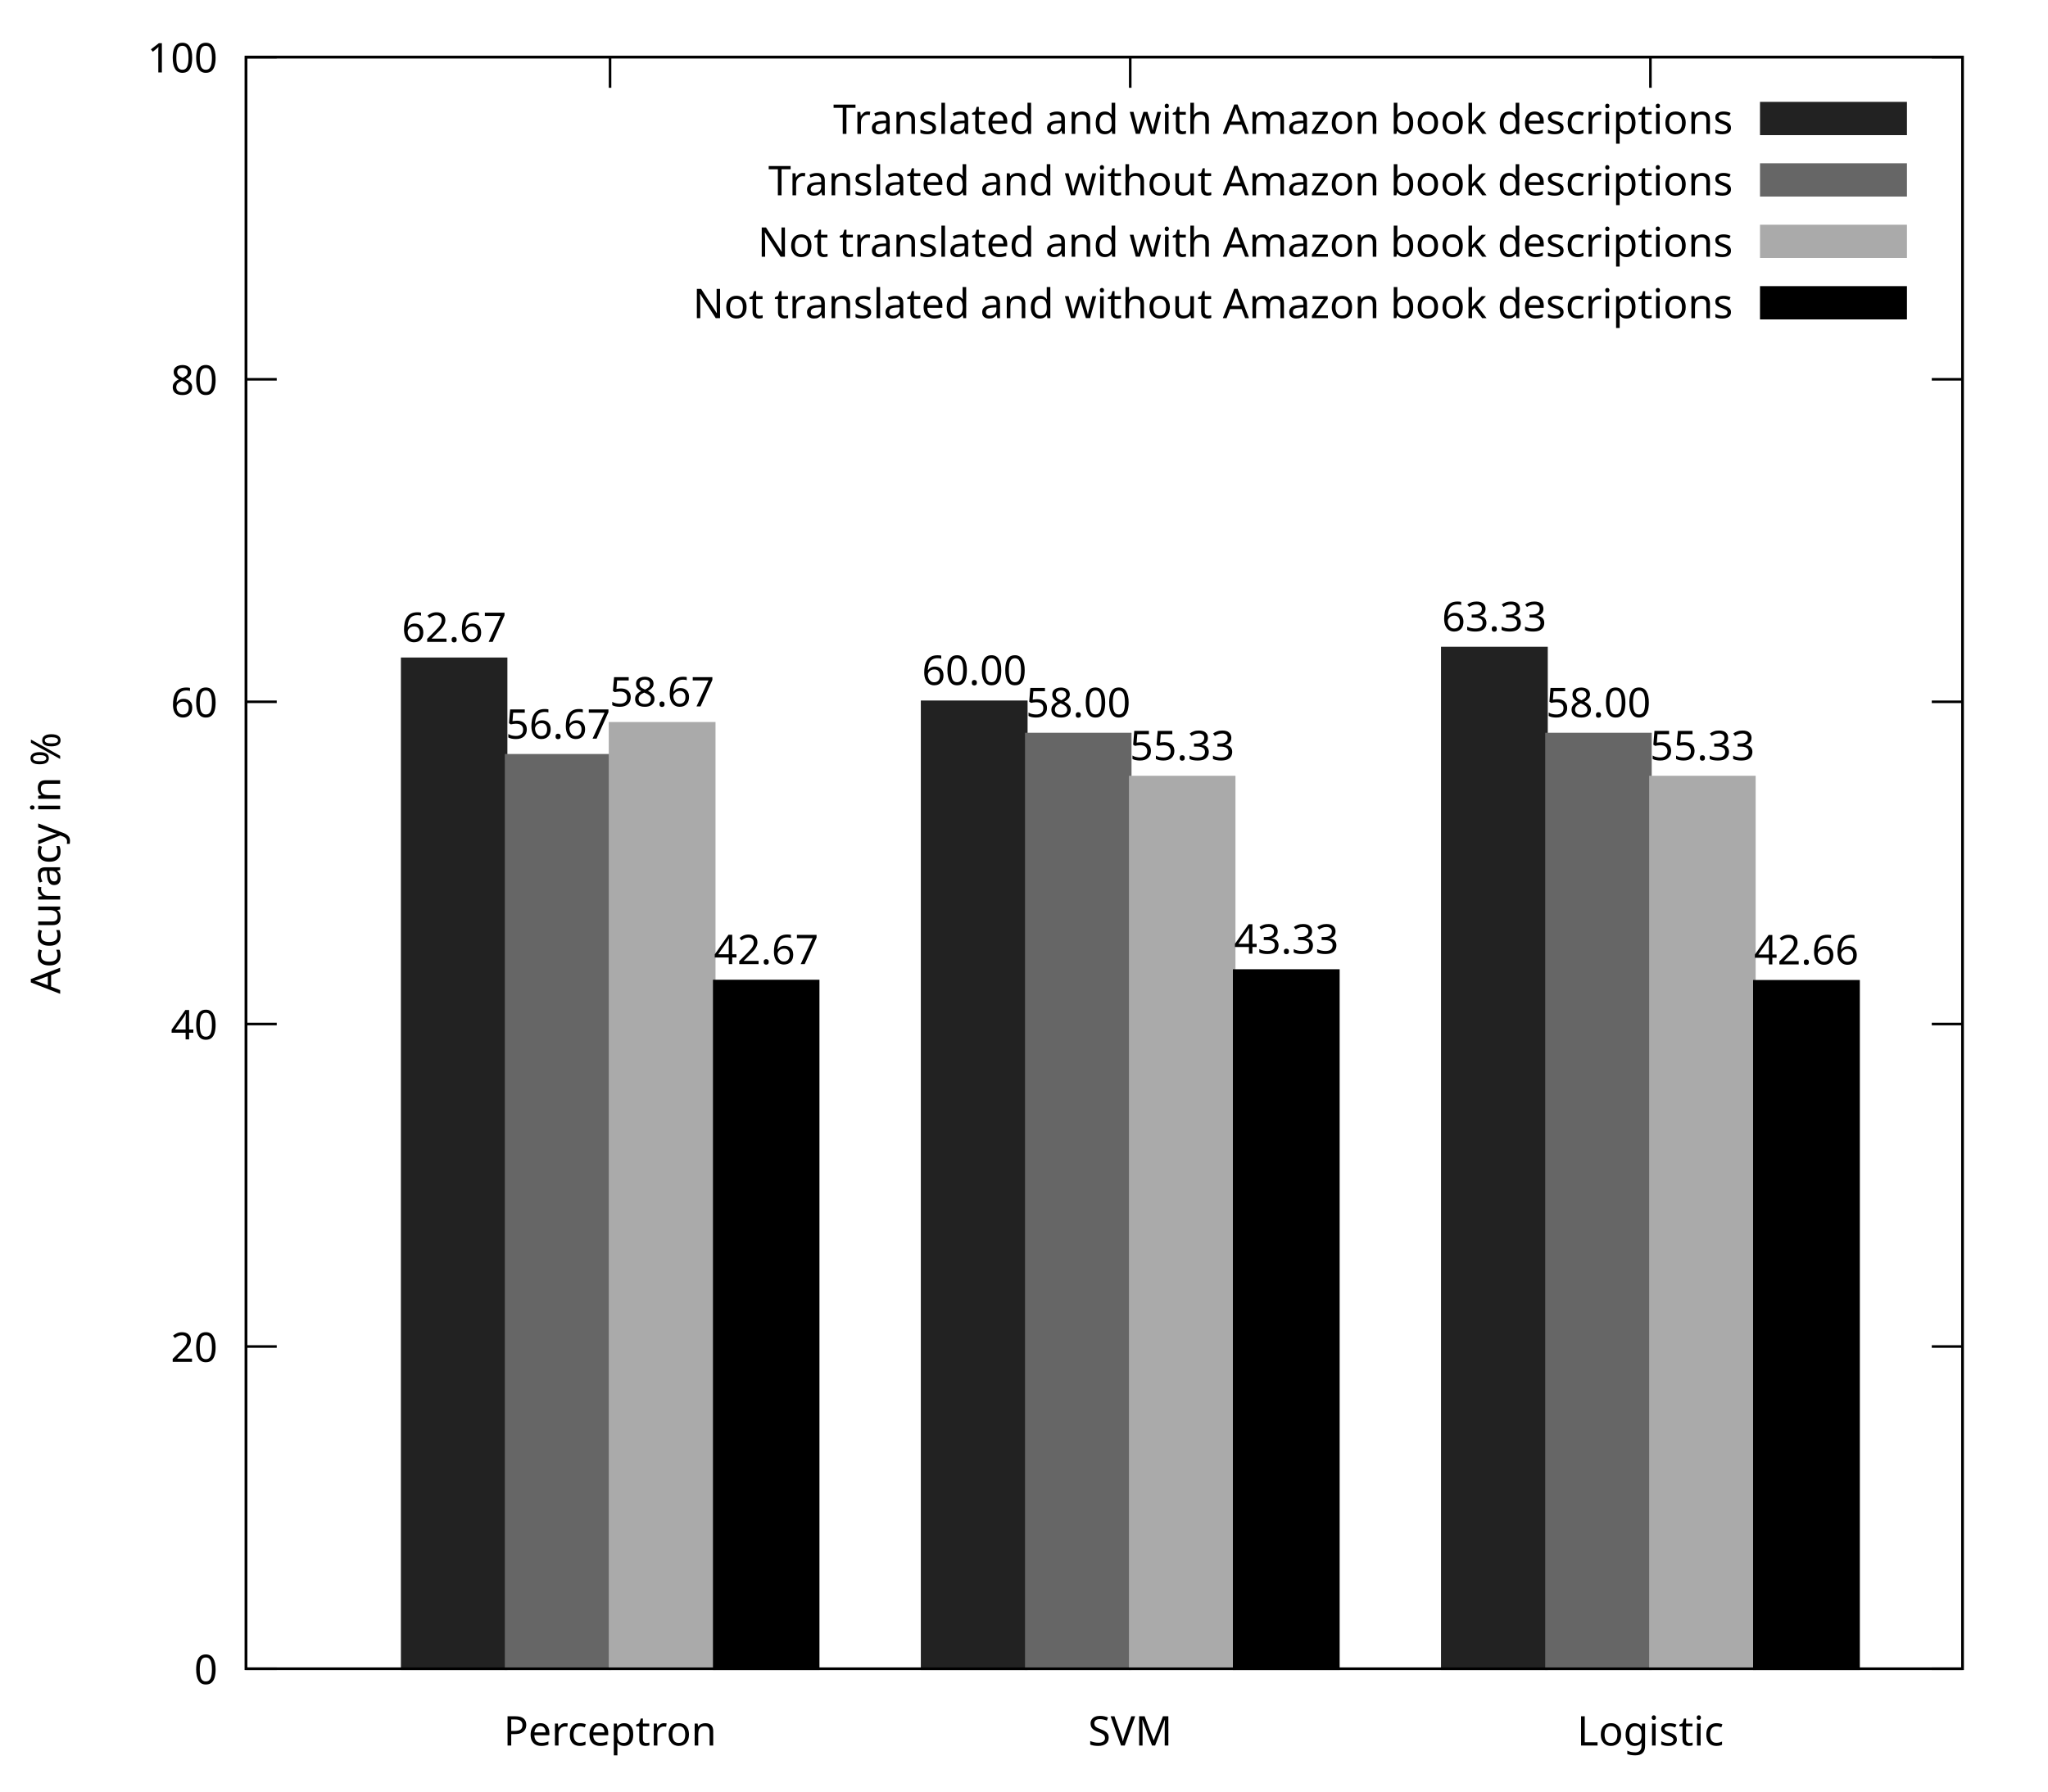
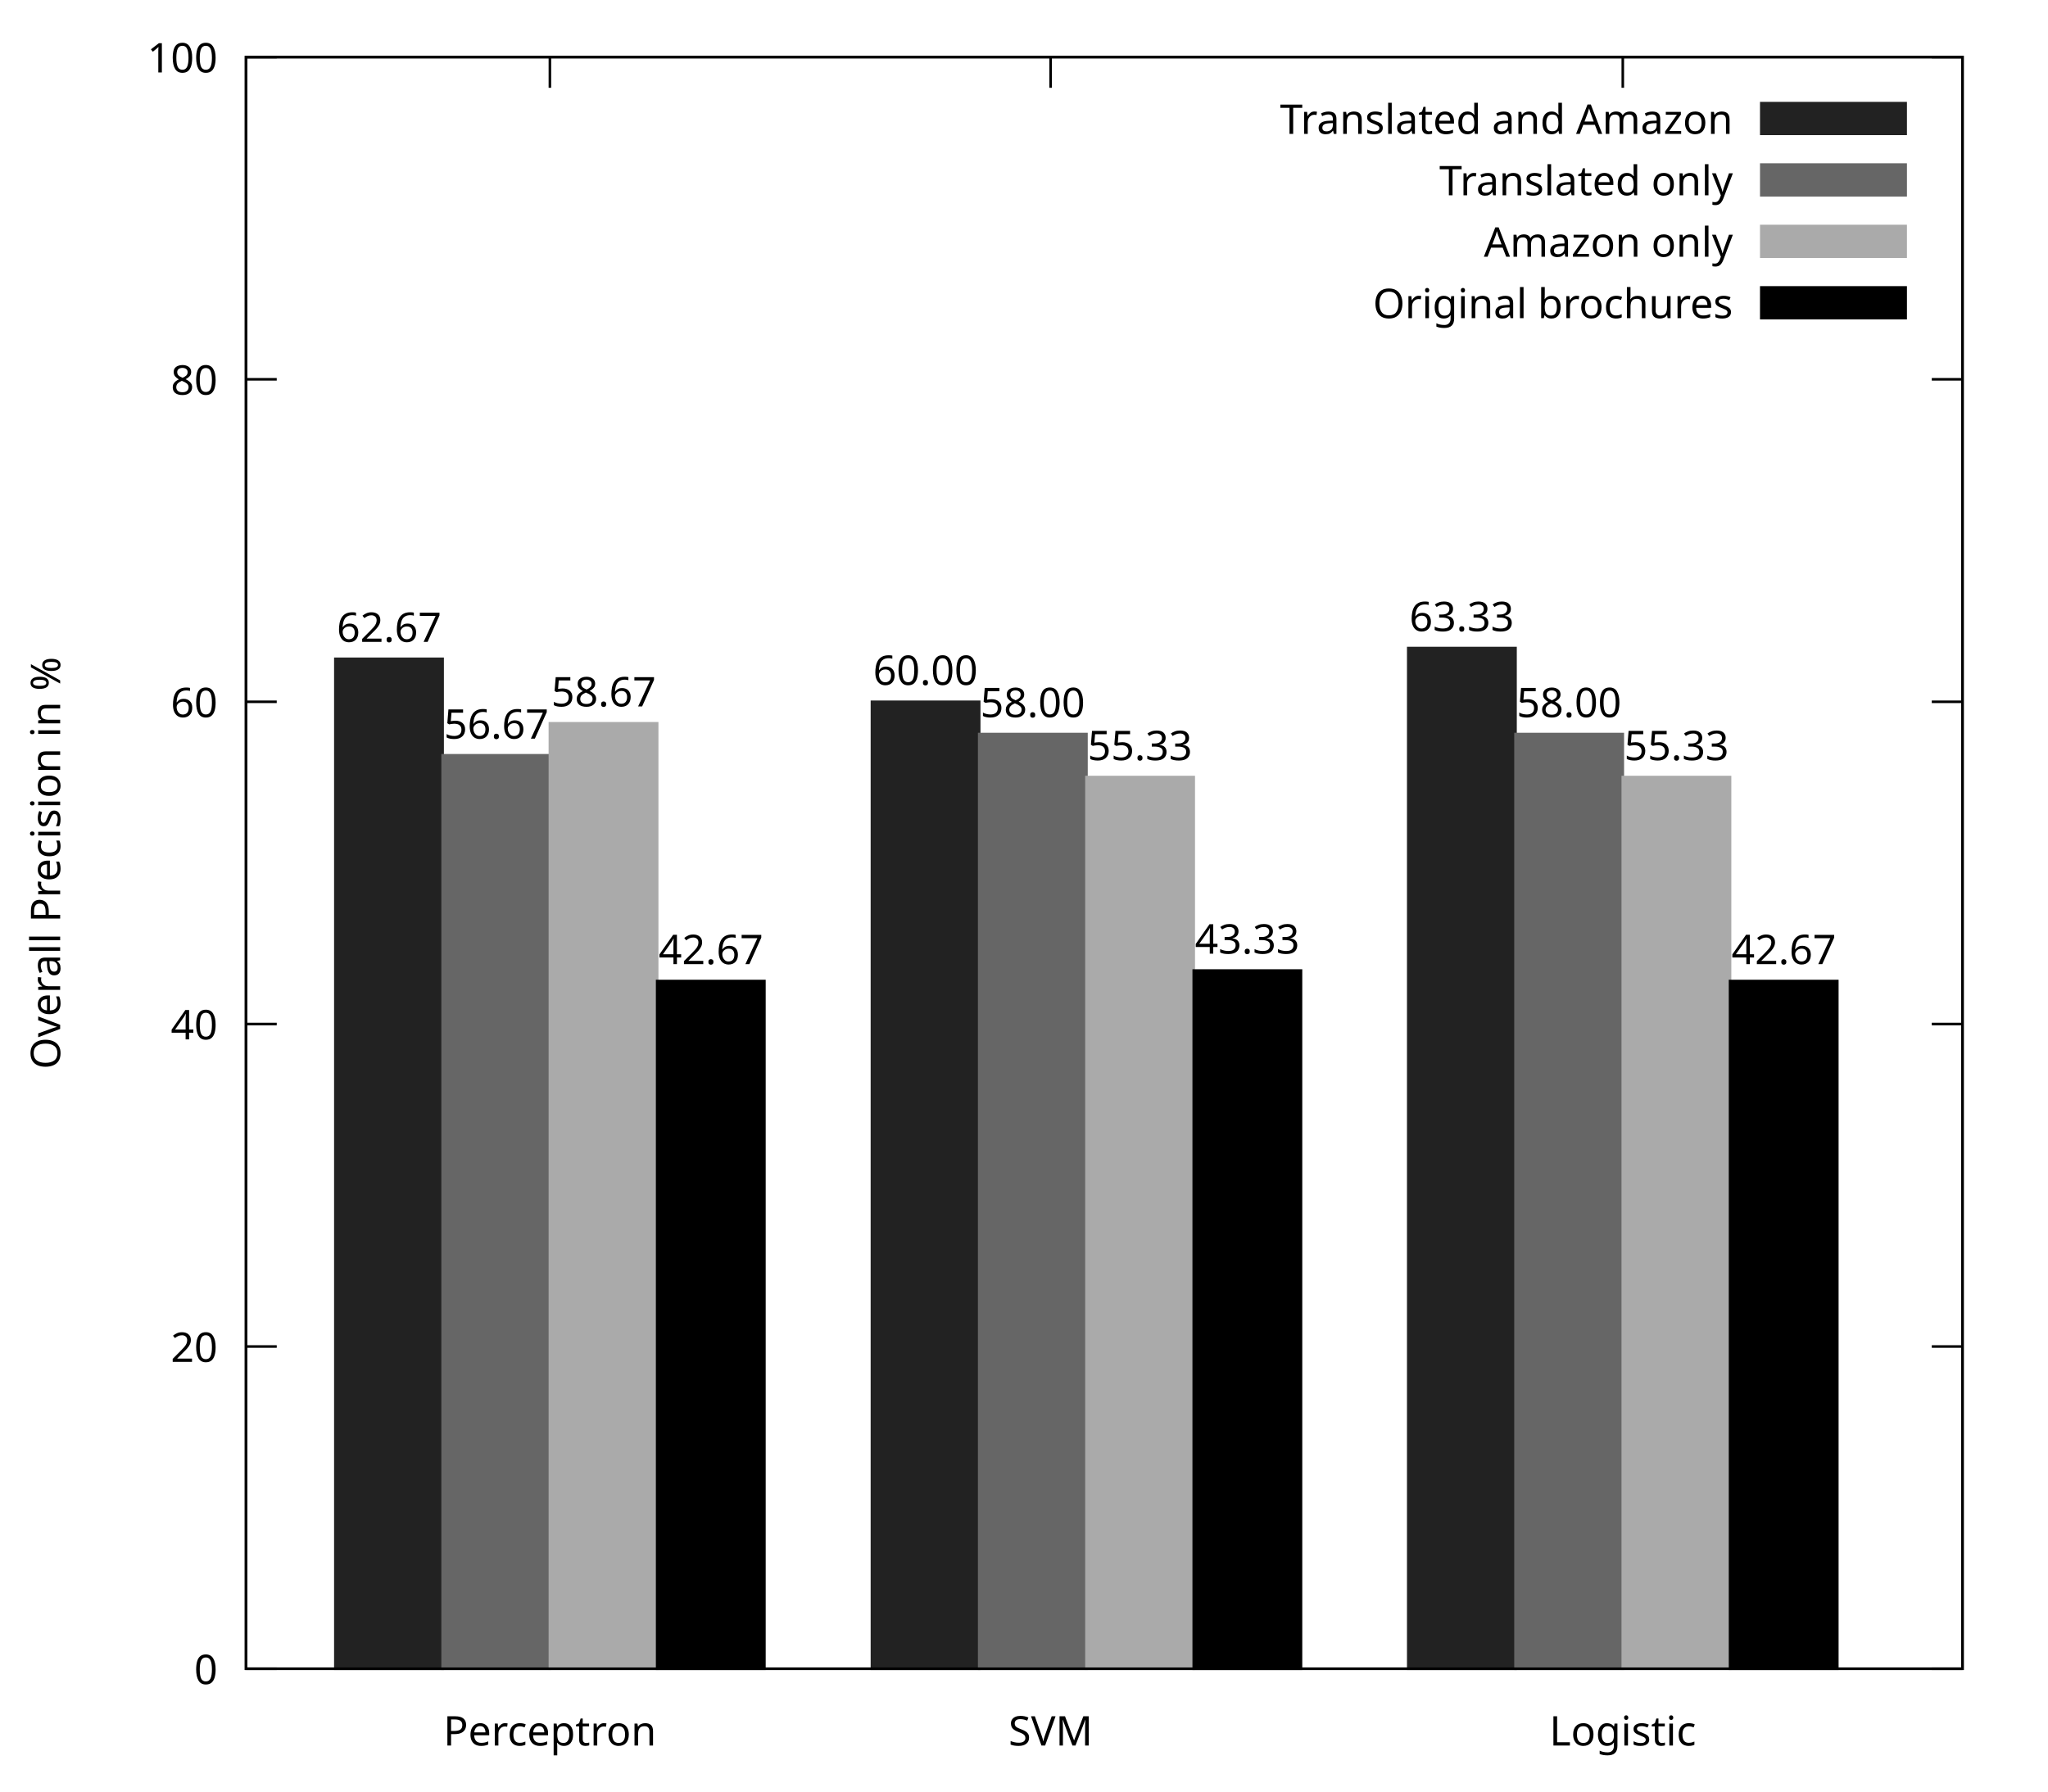
<svg xmlns="http://www.w3.org/2000/svg" xmlns:xlink="http://www.w3.org/1999/xlink" width="800" height="700" viewBox="0 0 800 700">
  <g id="gnuplot_canvas">
    <rect x="0" y="0" width="800" height="700" fill="none" />
    <defs>
      <circle id="gpDot" r="0.5" stroke-width="0.5" />
      <path id="gpPt0" stroke-width="0.167" stroke="currentColor" d="M-1,0 h2 M0,-1 v2" />
      <path id="gpPt1" stroke-width="0.167" stroke="currentColor" d="M-1,-1 L1,1 M1,-1 L-1,1" />
      <path id="gpPt2" stroke-width="0.167" stroke="currentColor" d="M-1,0 L1,0 M0,-1 L0,1 M-1,-1 L1,1 M-1,1 L1,-1" />
      <rect id="gpPt3" stroke-width="0.167" stroke="currentColor" x="-1" y="-1" width="2" height="2" />
      <rect id="gpPt4" stroke-width="0.167" stroke="currentColor" fill="currentColor" x="-1" y="-1" width="2" height="2" />
      <circle id="gpPt5" stroke-width="0.167" stroke="currentColor" cx="0" cy="0" r="1" />
      <use xlink:href="#gpPt5" id="gpPt6" fill="currentColor" stroke="none" />
      <path id="gpPt7" stroke-width="0.167" stroke="currentColor" d="M0,-1.33 L-1.33,0.67 L1.33,0.67 z" />
      <use xlink:href="#gpPt7" id="gpPt8" fill="currentColor" stroke="none" />
      <use xlink:href="#gpPt7" id="gpPt9" stroke="currentColor" transform="rotate(180)" />
      <use xlink:href="#gpPt9" id="gpPt10" fill="currentColor" stroke="none" />
      <use xlink:href="#gpPt3" id="gpPt11" stroke="currentColor" transform="rotate(45)" />
      <use xlink:href="#gpPt11" id="gpPt12" fill="currentColor" stroke="none" />
      <path id="gpPt13" stroke-width="0.167" stroke="currentColor" d="M0,1.330 L1.265,0.411 L0.782,-1.067 L-0.782,-1.076 L-1.265,0.411 z" />
      <use xlink:href="#gpPt13" id="gpPt14" fill="currentColor" stroke="none" />
      <filter id="textbox" filterUnits="objectBoundingBox" x="0" y="0" height="1" width="1">
        <feFlood flood-color="white" flood-opacity="1" result="bgnd" />
        <feComposite in="SourceGraphic" in2="bgnd" operator="atop" />
      </filter>
      <filter id="greybox" filterUnits="objectBoundingBox" x="0" y="0" height="1" width="1">
        <feFlood flood-color="lightgrey" flood-opacity="1" result="grey" />
        <feComposite in="SourceGraphic" in2="grey" operator="atop" />
      </filter>
    </defs>
    <g fill="none" color="white" stroke="currentColor" stroke-width="1.00" stroke-linecap="butt" stroke-linejoin="miter">
</g>
    <g fill="none" color="black" stroke="currentColor" stroke-width="1.00" stroke-linecap="butt" stroke-linejoin="miter">
      <path stroke="black" d="M96.1,652.0 L108.1,652.0 M766.6,652.0 L754.6,652.0  " />
      <g transform="translate(85.0,658.0)" stroke="none" fill="black" font-family="Verdana" font-size="16.00" text-anchor="end">
        <text>
          <tspan font-family="Verdana"> 0</tspan>
        </text>
      </g>
    </g>
    <g fill="none" color="black" stroke="currentColor" stroke-width="1.00" stroke-linecap="butt" stroke-linejoin="miter">
      <path stroke="black" d="M96.1,526.1 L108.1,526.1 M766.6,526.1 L754.6,526.1  " />
      <g transform="translate(85.0,532.1)" stroke="none" fill="black" font-family="Verdana" font-size="16.00" text-anchor="end">
        <text>
          <tspan font-family="Verdana"> 20</tspan>
        </text>
      </g>
    </g>
    <g fill="none" color="black" stroke="currentColor" stroke-width="1.00" stroke-linecap="butt" stroke-linejoin="miter">
      <path stroke="black" d="M96.1,400.1 L108.1,400.1 M766.6,400.1 L754.6,400.1  " />
      <g transform="translate(85.0,406.1)" stroke="none" fill="black" font-family="Verdana" font-size="16.00" text-anchor="end">
        <text>
          <tspan font-family="Verdana"> 40</tspan>
        </text>
      </g>
    </g>
    <g fill="none" color="black" stroke="currentColor" stroke-width="1.00" stroke-linecap="butt" stroke-linejoin="miter">
      <path stroke="black" d="M96.1,274.2 L108.1,274.2 M766.6,274.2 L754.6,274.2  " />
      <g transform="translate(85.0,280.2)" stroke="none" fill="black" font-family="Verdana" font-size="16.00" text-anchor="end">
        <text>
          <tspan font-family="Verdana"> 60</tspan>
        </text>
      </g>
    </g>
    <g fill="none" color="black" stroke="currentColor" stroke-width="1.00" stroke-linecap="butt" stroke-linejoin="miter">
      <path stroke="black" d="M96.1,148.2 L108.1,148.2 M766.6,148.2 L754.6,148.2  " />
      <g transform="translate(85.0,154.2)" stroke="none" fill="black" font-family="Verdana" font-size="16.00" text-anchor="end">
        <text>
          <tspan font-family="Verdana"> 80</tspan>
        </text>
      </g>
    </g>
    <g fill="none" color="black" stroke="currentColor" stroke-width="1.00" stroke-linecap="butt" stroke-linejoin="miter">
      <path stroke="black" d="M96.1,22.3 L108.1,22.3 M766.6,22.3 L754.6,22.3  " />
      <g transform="translate(85.0,28.3)" stroke="none" fill="black" font-family="Verdana" font-size="16.00" text-anchor="end">
        <text>
          <tspan font-family="Verdana"> 100</tspan>
        </text>
      </g>
    </g>
    <g fill="none" color="black" stroke="currentColor" stroke-width="1.00" stroke-linecap="butt" stroke-linejoin="miter">
-       <path stroke="black" d="M238.3,652.0 L238.3,640.0 M238.3,22.3 L238.3,34.3  " />
-       <g transform="translate(238.3,682.0)" stroke="none" fill="black" font-family="Verdana" font-size="16.00" text-anchor="middle">
+       <path stroke="black" d="M214.8,652.0 L214.8,640.0 M214.8,22.3 L214.8,34.3  " />
+       <g transform="translate(214.8,682.0)" stroke="none" fill="black" font-family="Verdana" font-size="16.00" text-anchor="middle">
        <text>
          <tspan font-family="Verdana">Perceptron</tspan>
        </text>
      </g>
    </g>
    <g fill="none" color="black" stroke="currentColor" stroke-width="1.00" stroke-linecap="butt" stroke-linejoin="miter">
-       <path stroke="black" d="M441.5,652.0 L441.5,640.0 M441.5,22.3 L441.5,34.3  " />
-       <g transform="translate(441.5,682.0)" stroke="none" fill="black" font-family="Verdana" font-size="16.00" text-anchor="middle">
+       <path stroke="black" d="M410.4,652.0 L410.4,640.0 M410.4,22.3 L410.4,34.3  " />
+       <g transform="translate(410.4,682.0)" stroke="none" fill="black" font-family="Verdana" font-size="16.00" text-anchor="middle">
        <text>
          <tspan font-family="Verdana">SVM</tspan>
        </text>
      </g>
    </g>
    <g fill="none" color="black" stroke="currentColor" stroke-width="1.00" stroke-linecap="butt" stroke-linejoin="miter">
-       <path stroke="black" d="M644.7,652.0 L644.7,640.0 M644.7,22.3 L644.7,34.3  " />
-       <g transform="translate(644.7,682.0)" stroke="none" fill="black" font-family="Verdana" font-size="16.00" text-anchor="middle">
+       <path stroke="black" d="M633.9,652.0 L633.9,640.0 M633.9,22.3 L633.9,34.3  " />
+       <g transform="translate(633.9,682.0)" stroke="none" fill="black" font-family="Verdana" font-size="16.00" text-anchor="middle">
        <text>
          <tspan font-family="Verdana">Logistic</tspan>
        </text>
      </g>
    </g>
    <g fill="none" color="black" stroke="currentColor" stroke-width="1.00" stroke-linecap="butt" stroke-linejoin="miter">
</g>
    <g fill="none" color="black" stroke="currentColor" stroke-width="1.00" stroke-linecap="butt" stroke-linejoin="miter">
      <path stroke="black" d="M96.1,22.3 L96.1,652.0 L766.6,652.0 L766.6,22.3 L96.1,22.3 Z  " />
    </g>
    <g fill="none" color="black" stroke="currentColor" stroke-width="1.00" stroke-linecap="butt" stroke-linejoin="miter">
      <g transform="translate(23.5,337.2) rotate(270)" stroke="none" fill="black" font-family="Verdana" font-size="16.00" text-anchor="middle">
        <text>
-           <tspan font-family="Verdana">Accuracy in %</tspan>
+           <tspan font-family="Verdana">Overall Precision in %</tspan>
        </text>
      </g>
    </g>
    <g fill="none" color="black" stroke="currentColor" stroke-width="1.00" stroke-linecap="butt" stroke-linejoin="miter">
</g>
    <g id="gnuplot_plot_1">
      <g fill="none" color="black" stroke="currentColor" stroke-width="1.00" stroke-linecap="butt" stroke-linejoin="miter">
        <g transform="translate(676.9,52.3)" stroke="none" fill="black" font-family="Verdana" font-size="16.00" text-anchor="end">
          <text>
-             <tspan font-family="Verdana">Translated and with Amazon book descriptions</tspan>
+             <tspan font-family="Verdana">Translated and Amazon</tspan>
          </text>
        </g>
      </g>
      <g fill="none" color="black" stroke="currentColor" stroke-width="1.00" stroke-linecap="butt" stroke-linejoin="miter">
        <g stroke="none" shape-rendering="crispEdges">
          <polygon fill="rgb( 34,  34,  34)" points="688.0,52.3 744.4,52.3 744.4,40.3 688.0,40.3 " />
        </g>
        <path stroke="rgb( 34,  34,  34)" d="M688.0,52.3 L744.4,52.3 L744.4,40.3 L688.0,40.3 L688.0,52.3 Z  " />
      </g>
      <g fill="none" color="black" stroke="currentColor" stroke-width="1.00" stroke-linecap="butt" stroke-linejoin="miter">
        <g stroke="none" shape-rendering="crispEdges">
-           <polygon fill="rgb( 34,  34,  34)" points="157.1,652.0 197.8,652.0 197.8,257.3 157.1,257.3 " />
-         </g>
-         <path stroke="rgb( 34,  34,  34)" d="M157.1,652.0 L157.1,257.4 L197.7,257.4 L197.7,652.0 L157.1,652.0 Z  " />
-         <g stroke="none" shape-rendering="crispEdges">
-           <polygon fill="rgb( 34,  34,  34)" points="360.2,652.0 401.0,652.0 401.0,274.1 360.2,274.1 " />
-         </g>
-         <path stroke="rgb( 34,  34,  34)" d="M360.2,652.0 L360.2,274.2 L400.9,274.2 L400.9,652.0 L360.2,652.0 Z  " />
-         <g stroke="none" shape-rendering="crispEdges">
-           <polygon fill="rgb( 34,  34,  34)" points="563.4,652.0 604.2,652.0 604.2,253.1 563.4,253.1 " />
-         </g>
-         <path stroke="rgb( 34,  34,  34)" d="M563.4,652.0 L563.4,253.2 L604.1,253.2 L604.1,652.0 L563.4,652.0 Z  " />
+           <polygon fill="rgb( 34,  34,  34)" points="131.0,652.0 173.0,652.0 173.0,257.3 131.0,257.3 " />
+         </g>
+         <path stroke="rgb( 34,  34,  34)" d="M131.0,652.0 L131.0,257.4 L172.9,257.4 L172.9,652.0 L131.0,652.0 Z  " />
+         <g stroke="none" shape-rendering="crispEdges">
+           <polygon fill="rgb( 34,  34,  34)" points="340.6,652.0 382.6,652.0 382.6,274.1 340.6,274.1 " />
+         </g>
+         <path stroke="rgb( 34,  34,  34)" d="M340.6,652.0 L340.6,274.2 L382.5,274.2 L382.5,652.0 L340.6,652.0 Z  " />
+         <g stroke="none" shape-rendering="crispEdges">
+           <polygon fill="rgb( 34,  34,  34)" points="550.1,652.0 592.1,652.0 592.1,253.1 550.1,253.1 " />
+         </g>
+         <path stroke="rgb( 34,  34,  34)" d="M550.1,652.0 L550.1,253.2 L592.0,253.2 L592.0,652.0 L550.1,652.0 Z  " />
      </g>
    </g>
    <g id="gnuplot_plot_2">
      <g fill="none" color="black" stroke="currentColor" stroke-width="1.00" stroke-linecap="butt" stroke-linejoin="miter">
-         <g transform="translate(177.4,250.8)" stroke="none" fill="black" font-family="Verdana" font-size="16.00" text-anchor="middle">
+         <g transform="translate(152.0,250.8)" stroke="none" fill="black" font-family="Verdana" font-size="16.00" text-anchor="middle">
          <text>
            <tspan font-family="Verdana">62.67</tspan>
          </text>
        </g>
-         <g transform="translate(380.6,267.6)" stroke="none" fill="black" font-family="Verdana" font-size="16.00" text-anchor="middle">
+         <g transform="translate(361.5,267.6)" stroke="none" fill="black" font-family="Verdana" font-size="16.00" text-anchor="middle">
          <text>
            <tspan font-family="Verdana">60.00</tspan>
          </text>
        </g>
-         <g transform="translate(583.7,246.6)" stroke="none" fill="black" font-family="Verdana" font-size="16.00" text-anchor="middle">
+         <g transform="translate(571.0,246.6)" stroke="none" fill="black" font-family="Verdana" font-size="16.00" text-anchor="middle">
          <text>
            <tspan font-family="Verdana">63.33</tspan>
          </text>
        </g>
      </g>
    </g>
    <g id="gnuplot_plot_3">
      <g fill="none" color="black" stroke="currentColor" stroke-width="1.00" stroke-linecap="butt" stroke-linejoin="miter">
        <g transform="translate(676.9,76.3)" stroke="none" fill="black" font-family="Verdana" font-size="16.00" text-anchor="end">
          <text>
-             <tspan font-family="Verdana">Translated and without Amazon book descriptions</tspan>
+             <tspan font-family="Verdana">Translated only</tspan>
          </text>
        </g>
      </g>
      <g fill="none" color="black" stroke="currentColor" stroke-width="1.00" stroke-linecap="butt" stroke-linejoin="miter">
        <g stroke="none" shape-rendering="crispEdges">
          <polygon fill="rgb(102, 102, 102)" points="688.0,76.3 744.4,76.3 744.4,64.3 688.0,64.3 " />
        </g>
        <path stroke="rgb(102, 102, 102)" d="M688.0,76.3 L744.4,76.3 L744.4,64.3 L688.0,64.3 L688.0,76.3 Z  " />
      </g>
      <g fill="none" color="black" stroke="currentColor" stroke-width="1.00" stroke-linecap="butt" stroke-linejoin="miter">
        <g stroke="none" shape-rendering="crispEdges">
-           <polygon fill="rgb(102, 102, 102)" points="197.7,652.0 238.4,652.0 238.4,295.0 197.7,295.0 " />
-         </g>
-         <path stroke="rgb(102, 102, 102)" d="M197.7,652.0 L197.7,295.1 L238.3,295.1 L238.3,652.0 L197.7,652.0 Z  " />
-         <g stroke="none" shape-rendering="crispEdges">
-           <polygon fill="rgb(102, 102, 102)" points="400.9,652.0 441.6,652.0 441.6,286.7 400.9,286.7 " />
-         </g>
-         <path stroke="rgb(102, 102, 102)" d="M400.9,652.0 L400.9,286.8 L441.5,286.8 L441.5,652.0 L400.9,652.0 Z  " />
-         <g stroke="none" shape-rendering="crispEdges">
-           <polygon fill="rgb(102, 102, 102)" points="604.1,652.0 644.8,652.0 644.8,286.7 604.1,286.7 " />
-         </g>
-         <path stroke="rgb(102, 102, 102)" d="M604.1,652.0 L604.1,286.8 L644.7,286.8 L644.7,652.0 L604.1,652.0 Z  " />
+           <polygon fill="rgb(102, 102, 102)" points="172.9,652.0 214.9,652.0 214.9,295.0 172.9,295.0 " />
+         </g>
+         <path stroke="rgb(102, 102, 102)" d="M172.9,652.0 L172.9,295.1 L214.8,295.1 L214.8,652.0 L172.9,652.0 Z  " />
+         <g stroke="none" shape-rendering="crispEdges">
+           <polygon fill="rgb(102, 102, 102)" points="382.5,652.0 424.5,652.0 424.5,286.7 382.5,286.7 " />
+         </g>
+         <path stroke="rgb(102, 102, 102)" d="M382.5,652.0 L382.5,286.8 L424.4,286.8 L424.4,652.0 L382.5,652.0 Z  " />
+         <g stroke="none" shape-rendering="crispEdges">
+           <polygon fill="rgb(102, 102, 102)" points="592.0,652.0 634.0,652.0 634.0,286.7 592.0,286.7 " />
+         </g>
+         <path stroke="rgb(102, 102, 102)" d="M592.0,652.0 L592.0,286.8 L633.9,286.8 L633.9,652.0 L592.0,652.0 Z  " />
      </g>
    </g>
    <g id="gnuplot_plot_4">
      <g fill="none" color="black" stroke="currentColor" stroke-width="1.00" stroke-linecap="butt" stroke-linejoin="miter">
-         <g transform="translate(218.0,288.6)" stroke="none" fill="black" font-family="Verdana" font-size="16.00" text-anchor="middle">
+         <g transform="translate(193.9,288.6)" stroke="none" fill="black" font-family="Verdana" font-size="16.00" text-anchor="middle">
          <text>
            <tspan font-family="Verdana">56.67</tspan>
          </text>
        </g>
-         <g transform="translate(421.2,280.2)" stroke="none" fill="black" font-family="Verdana" font-size="16.00" text-anchor="middle">
+         <g transform="translate(403.4,280.2)" stroke="none" fill="black" font-family="Verdana" font-size="16.00" text-anchor="middle">
          <text>
            <tspan font-family="Verdana">58.00</tspan>
          </text>
        </g>
-         <g transform="translate(624.4,280.2)" stroke="none" fill="black" font-family="Verdana" font-size="16.00" text-anchor="middle">
+         <g transform="translate(612.9,280.2)" stroke="none" fill="black" font-family="Verdana" font-size="16.00" text-anchor="middle">
          <text>
            <tspan font-family="Verdana">58.00</tspan>
          </text>
        </g>
      </g>
    </g>
    <g id="gnuplot_plot_5">
      <g fill="none" color="black" stroke="currentColor" stroke-width="1.00" stroke-linecap="butt" stroke-linejoin="miter">
        <g transform="translate(676.9,100.3)" stroke="none" fill="black" font-family="Verdana" font-size="16.00" text-anchor="end">
          <text>
-             <tspan font-family="Verdana">Not translated and with Amazon book descriptions</tspan>
+             <tspan font-family="Verdana">Amazon only</tspan>
          </text>
        </g>
      </g>
      <g fill="none" color="black" stroke="currentColor" stroke-width="1.00" stroke-linecap="butt" stroke-linejoin="miter">
        <g stroke="none" shape-rendering="crispEdges">
          <polygon fill="rgb(170, 170, 170)" points="688.0,100.3 744.4,100.3 744.4,88.3 688.0,88.3 " />
        </g>
        <path stroke="rgb(170, 170, 170)" d="M688.0,100.3 L744.4,100.3 L744.4,88.3 L688.0,88.3 L688.0,100.3 Z  " />
      </g>
      <g fill="none" color="black" stroke="currentColor" stroke-width="1.00" stroke-linecap="butt" stroke-linejoin="miter">
        <g stroke="none" shape-rendering="crispEdges">
-           <polygon fill="rgb(170, 170, 170)" points="238.3,652.0 279.1,652.0 279.1,282.5 238.3,282.5 " />
-         </g>
-         <path stroke="rgb(170, 170, 170)" d="M238.3,652.0 L238.3,282.6 L279.0,282.6 L279.0,652.0 L238.3,652.0 Z  " />
-         <g stroke="none" shape-rendering="crispEdges">
-           <polygon fill="rgb(170, 170, 170)" points="441.5,652.0 482.2,652.0 482.2,303.5 441.5,303.5 " />
-         </g>
-         <path stroke="rgb(170, 170, 170)" d="M441.5,652.0 L441.5,303.6 L482.1,303.6 L482.1,652.0 L441.5,652.0 Z  " />
-         <g stroke="none" shape-rendering="crispEdges">
-           <polygon fill="rgb(170, 170, 170)" points="644.7,652.0 685.4,652.0 685.4,303.5 644.7,303.5 " />
-         </g>
-         <path stroke="rgb(170, 170, 170)" d="M644.7,652.0 L644.7,303.6 L685.3,303.6 L685.3,652.0 L644.7,652.0 Z  " />
+           <polygon fill="rgb(170, 170, 170)" points="214.8,652.0 256.8,652.0 256.8,282.5 214.8,282.5 " />
+         </g>
+         <path stroke="rgb(170, 170, 170)" d="M214.8,652.0 L214.8,282.6 L256.7,282.6 L256.7,652.0 L214.8,652.0 Z  " />
+         <g stroke="none" shape-rendering="crispEdges">
+           <polygon fill="rgb(170, 170, 170)" points="424.4,652.0 466.4,652.0 466.4,303.5 424.4,303.5 " />
+         </g>
+         <path stroke="rgb(170, 170, 170)" d="M424.4,652.0 L424.4,303.6 L466.3,303.6 L466.3,652.0 L424.4,652.0 Z  " />
+         <g stroke="none" shape-rendering="crispEdges">
+           <polygon fill="rgb(170, 170, 170)" points="633.9,652.0 675.9,652.0 675.9,303.5 633.9,303.5 " />
+         </g>
+         <path stroke="rgb(170, 170, 170)" d="M633.9,652.0 L633.9,303.6 L675.8,303.6 L675.8,652.0 L633.9,652.0 Z  " />
      </g>
    </g>
    <g id="gnuplot_plot_6">
      <g fill="none" color="black" stroke="currentColor" stroke-width="1.00" stroke-linecap="butt" stroke-linejoin="miter">
-         <g transform="translate(258.6,276.0)" stroke="none" fill="black" font-family="Verdana" font-size="16.00" text-anchor="middle">
+         <g transform="translate(235.8,276.0)" stroke="none" fill="black" font-family="Verdana" font-size="16.00" text-anchor="middle">
          <text>
            <tspan font-family="Verdana">58.67</tspan>
          </text>
        </g>
-         <g transform="translate(461.8,297.0)" stroke="none" fill="black" font-family="Verdana" font-size="16.00" text-anchor="middle">
+         <g transform="translate(445.3,297.0)" stroke="none" fill="black" font-family="Verdana" font-size="16.00" text-anchor="middle">
          <text>
            <tspan font-family="Verdana">55.33</tspan>
          </text>
        </g>
-         <g transform="translate(665.0,297.0)" stroke="none" fill="black" font-family="Verdana" font-size="16.00" text-anchor="middle">
+         <g transform="translate(654.9,297.0)" stroke="none" fill="black" font-family="Verdana" font-size="16.00" text-anchor="middle">
          <text>
            <tspan font-family="Verdana">55.33</tspan>
          </text>
        </g>
      </g>
    </g>
    <g id="gnuplot_plot_7">
      <g fill="none" color="black" stroke="currentColor" stroke-width="1.00" stroke-linecap="butt" stroke-linejoin="miter">
        <g transform="translate(676.9,124.3)" stroke="none" fill="black" font-family="Verdana" font-size="16.00" text-anchor="end">
          <text>
-             <tspan font-family="Verdana">Not translated and without Amazon book descriptions</tspan>
+             <tspan font-family="Verdana">Original brochures</tspan>
          </text>
        </g>
      </g>
      <g fill="none" color="black" stroke="currentColor" stroke-width="1.00" stroke-linecap="butt" stroke-linejoin="miter">
        <g stroke="none" shape-rendering="crispEdges">
          <polygon fill="rgb(  0,   0,   0)" points="688.0,124.3 744.4,124.3 744.4,112.3 688.0,112.3 " />
        </g>
        <path stroke="rgb(  0,   0,   0)" d="M688.0,124.3 L744.4,124.3 L744.4,112.3 L688.0,112.3 L688.0,124.3 Z  " />
      </g>
      <g fill="none" color="black" stroke="currentColor" stroke-width="1.00" stroke-linecap="butt" stroke-linejoin="miter">
        <g stroke="none" shape-rendering="crispEdges">
-           <polygon fill="rgb(  0,   0,   0)" points="279.0,652.0 319.7,652.0 319.7,383.2 279.0,383.2 " />
-         </g>
-         <path stroke="rgb(  0,   0,   0)" d="M279.0,652.0 L279.0,383.3 L319.6,383.3 L319.6,652.0 L279.0,652.0 Z  " />
-         <g stroke="none" shape-rendering="crispEdges">
-           <polygon fill="rgb(  0,   0,   0)" points="482.1,652.0 522.9,652.0 522.9,379.1 482.1,379.1 " />
-         </g>
-         <path stroke="rgb(  0,   0,   0)" d="M482.1,652.0 L482.1,379.2 L522.8,379.2 L522.8,652.0 L482.1,652.0 Z  " />
-         <g stroke="none" shape-rendering="crispEdges">
-           <polygon fill="rgb(  0,   0,   0)" points="685.3,652.0 726.1,652.0 726.1,383.3 685.3,383.3 " />
-         </g>
-         <path stroke="rgb(  0,   0,   0)" d="M685.3,652.0 L685.3,383.4 L726.0,383.4 L726.0,652.0 L685.3,652.0 Z  " />
+           <polygon fill="rgb(  0,   0,   0)" points="256.7,652.0 298.7,652.0 298.7,383.2 256.7,383.2 " />
+         </g>
+         <path stroke="rgb(  0,   0,   0)" d="M256.7,652.0 L256.7,383.3 L298.6,383.3 L298.6,652.0 L256.7,652.0 Z  " />
+         <g stroke="none" shape-rendering="crispEdges">
+           <polygon fill="rgb(  0,   0,   0)" points="466.3,652.0 508.3,652.0 508.3,379.1 466.3,379.1 " />
+         </g>
+         <path stroke="rgb(  0,   0,   0)" d="M466.3,652.0 L466.3,379.2 L508.2,379.2 L508.2,652.0 L466.3,652.0 Z  " />
+         <g stroke="none" shape-rendering="crispEdges">
+           <polygon fill="rgb(  0,   0,   0)" points="675.8,652.0 717.8,652.0 717.8,383.2 675.8,383.2 " />
+         </g>
+         <path stroke="rgb(  0,   0,   0)" d="M675.8,652.0 L675.8,383.3 L717.7,383.3 L717.7,652.0 L675.8,652.0 Z  " />
      </g>
    </g>
    <g id="gnuplot_plot_8">
      <g fill="none" color="black" stroke="currentColor" stroke-width="1.00" stroke-linecap="butt" stroke-linejoin="miter">
-         <g transform="translate(299.3,376.7)" stroke="none" fill="black" font-family="Verdana" font-size="16.00" text-anchor="middle">
+         <g transform="translate(277.7,376.7)" stroke="none" fill="black" font-family="Verdana" font-size="16.00" text-anchor="middle">
          <text>
            <tspan font-family="Verdana">42.67</tspan>
          </text>
        </g>
-         <g transform="translate(502.5,372.6)" stroke="none" fill="black" font-family="Verdana" font-size="16.00" text-anchor="middle">
+         <g transform="translate(487.2,372.6)" stroke="none" fill="black" font-family="Verdana" font-size="16.00" text-anchor="middle">
          <text>
            <tspan font-family="Verdana">43.33</tspan>
          </text>
        </g>
-         <g transform="translate(705.6,376.8)" stroke="none" fill="black" font-family="Verdana" font-size="16.00" text-anchor="middle">
-           <text>
-             <tspan font-family="Verdana">42.66</tspan>
+         <g transform="translate(696.8,376.7)" stroke="none" fill="black" font-family="Verdana" font-size="16.00" text-anchor="middle">
+           <text>
+             <tspan font-family="Verdana">42.67</tspan>
          </text>
        </g>
      </g>
    </g>
    <g fill="none" color="white" stroke="black" stroke-width="2.00" stroke-linecap="butt" stroke-linejoin="miter">
</g>
    <g fill="none" color="black" stroke="currentColor" stroke-width="2.00" stroke-linecap="butt" stroke-linejoin="miter">
</g>
    <g fill="none" color="black" stroke="black" stroke-width="1.00" stroke-linecap="butt" stroke-linejoin="miter">
</g>
    <g fill="none" color="black" stroke="currentColor" stroke-width="1.00" stroke-linecap="butt" stroke-linejoin="miter">
      <path stroke="black" d="M96.1,22.3 L96.1,652.0 L766.6,652.0 L766.6,22.3 L96.1,22.3 Z  " />
    </g>
    <g fill="none" color="black" stroke="currentColor" stroke-width="1.00" stroke-linecap="butt" stroke-linejoin="miter">
</g>
  </g>
</svg>
